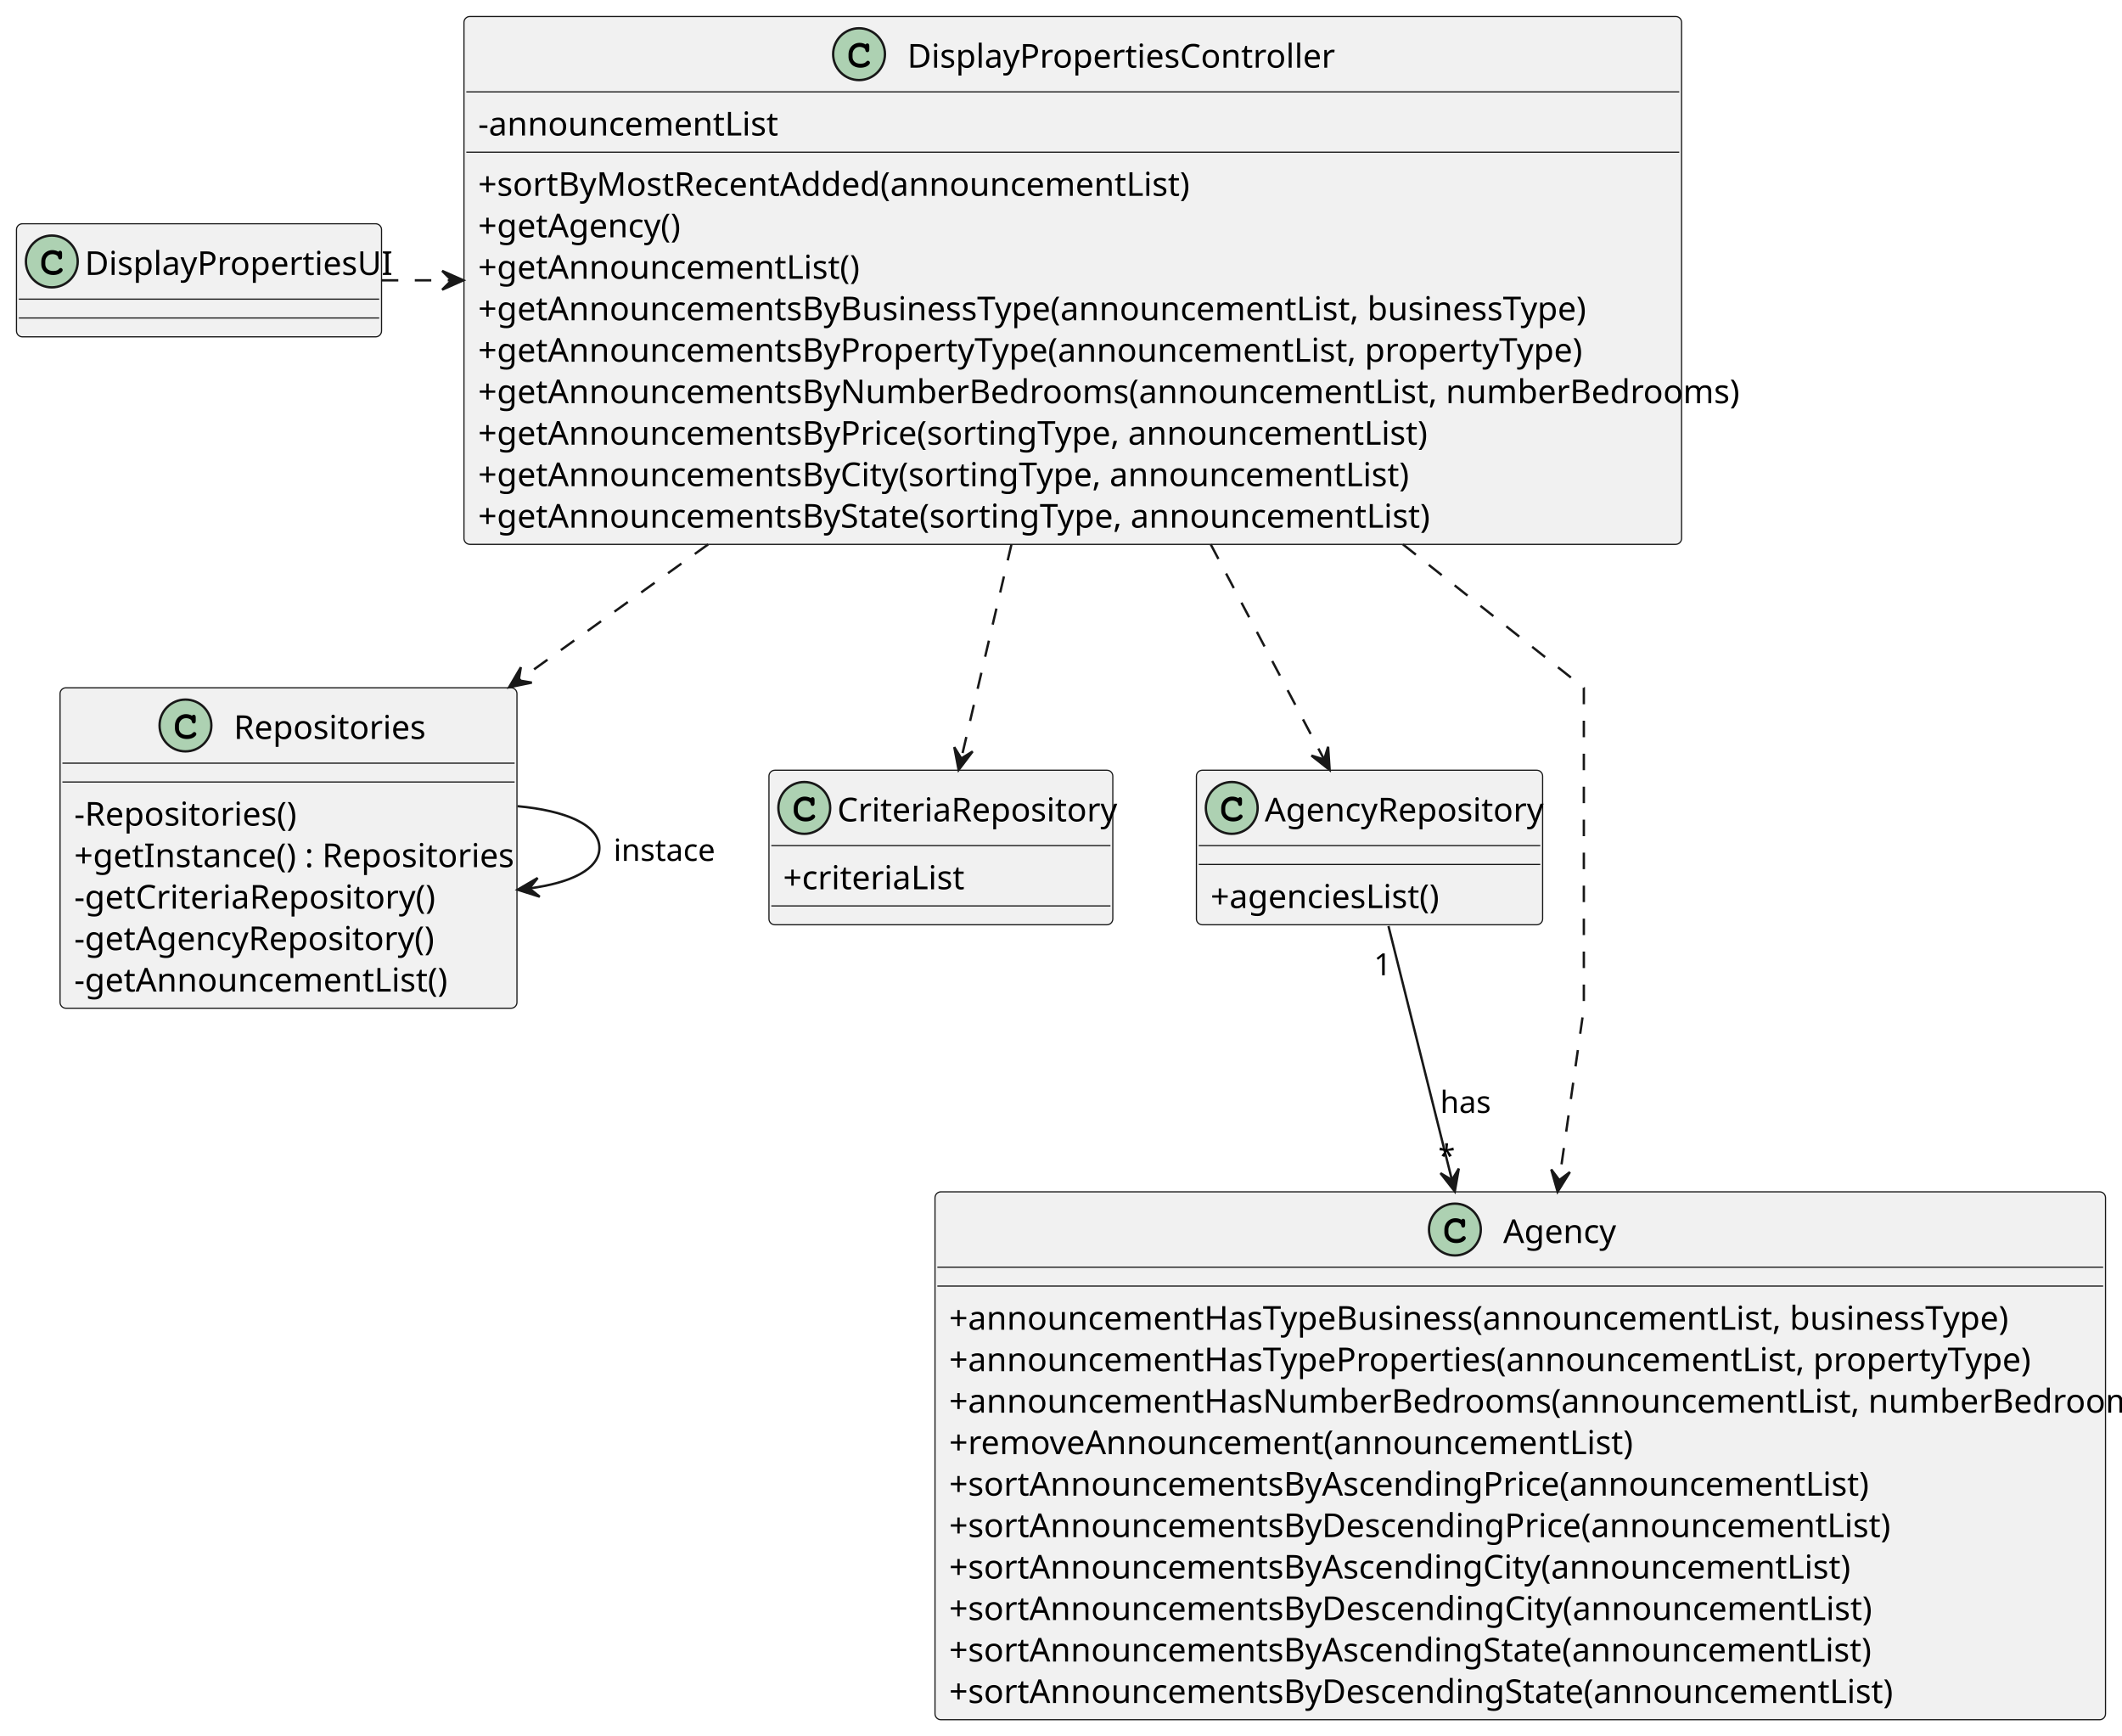
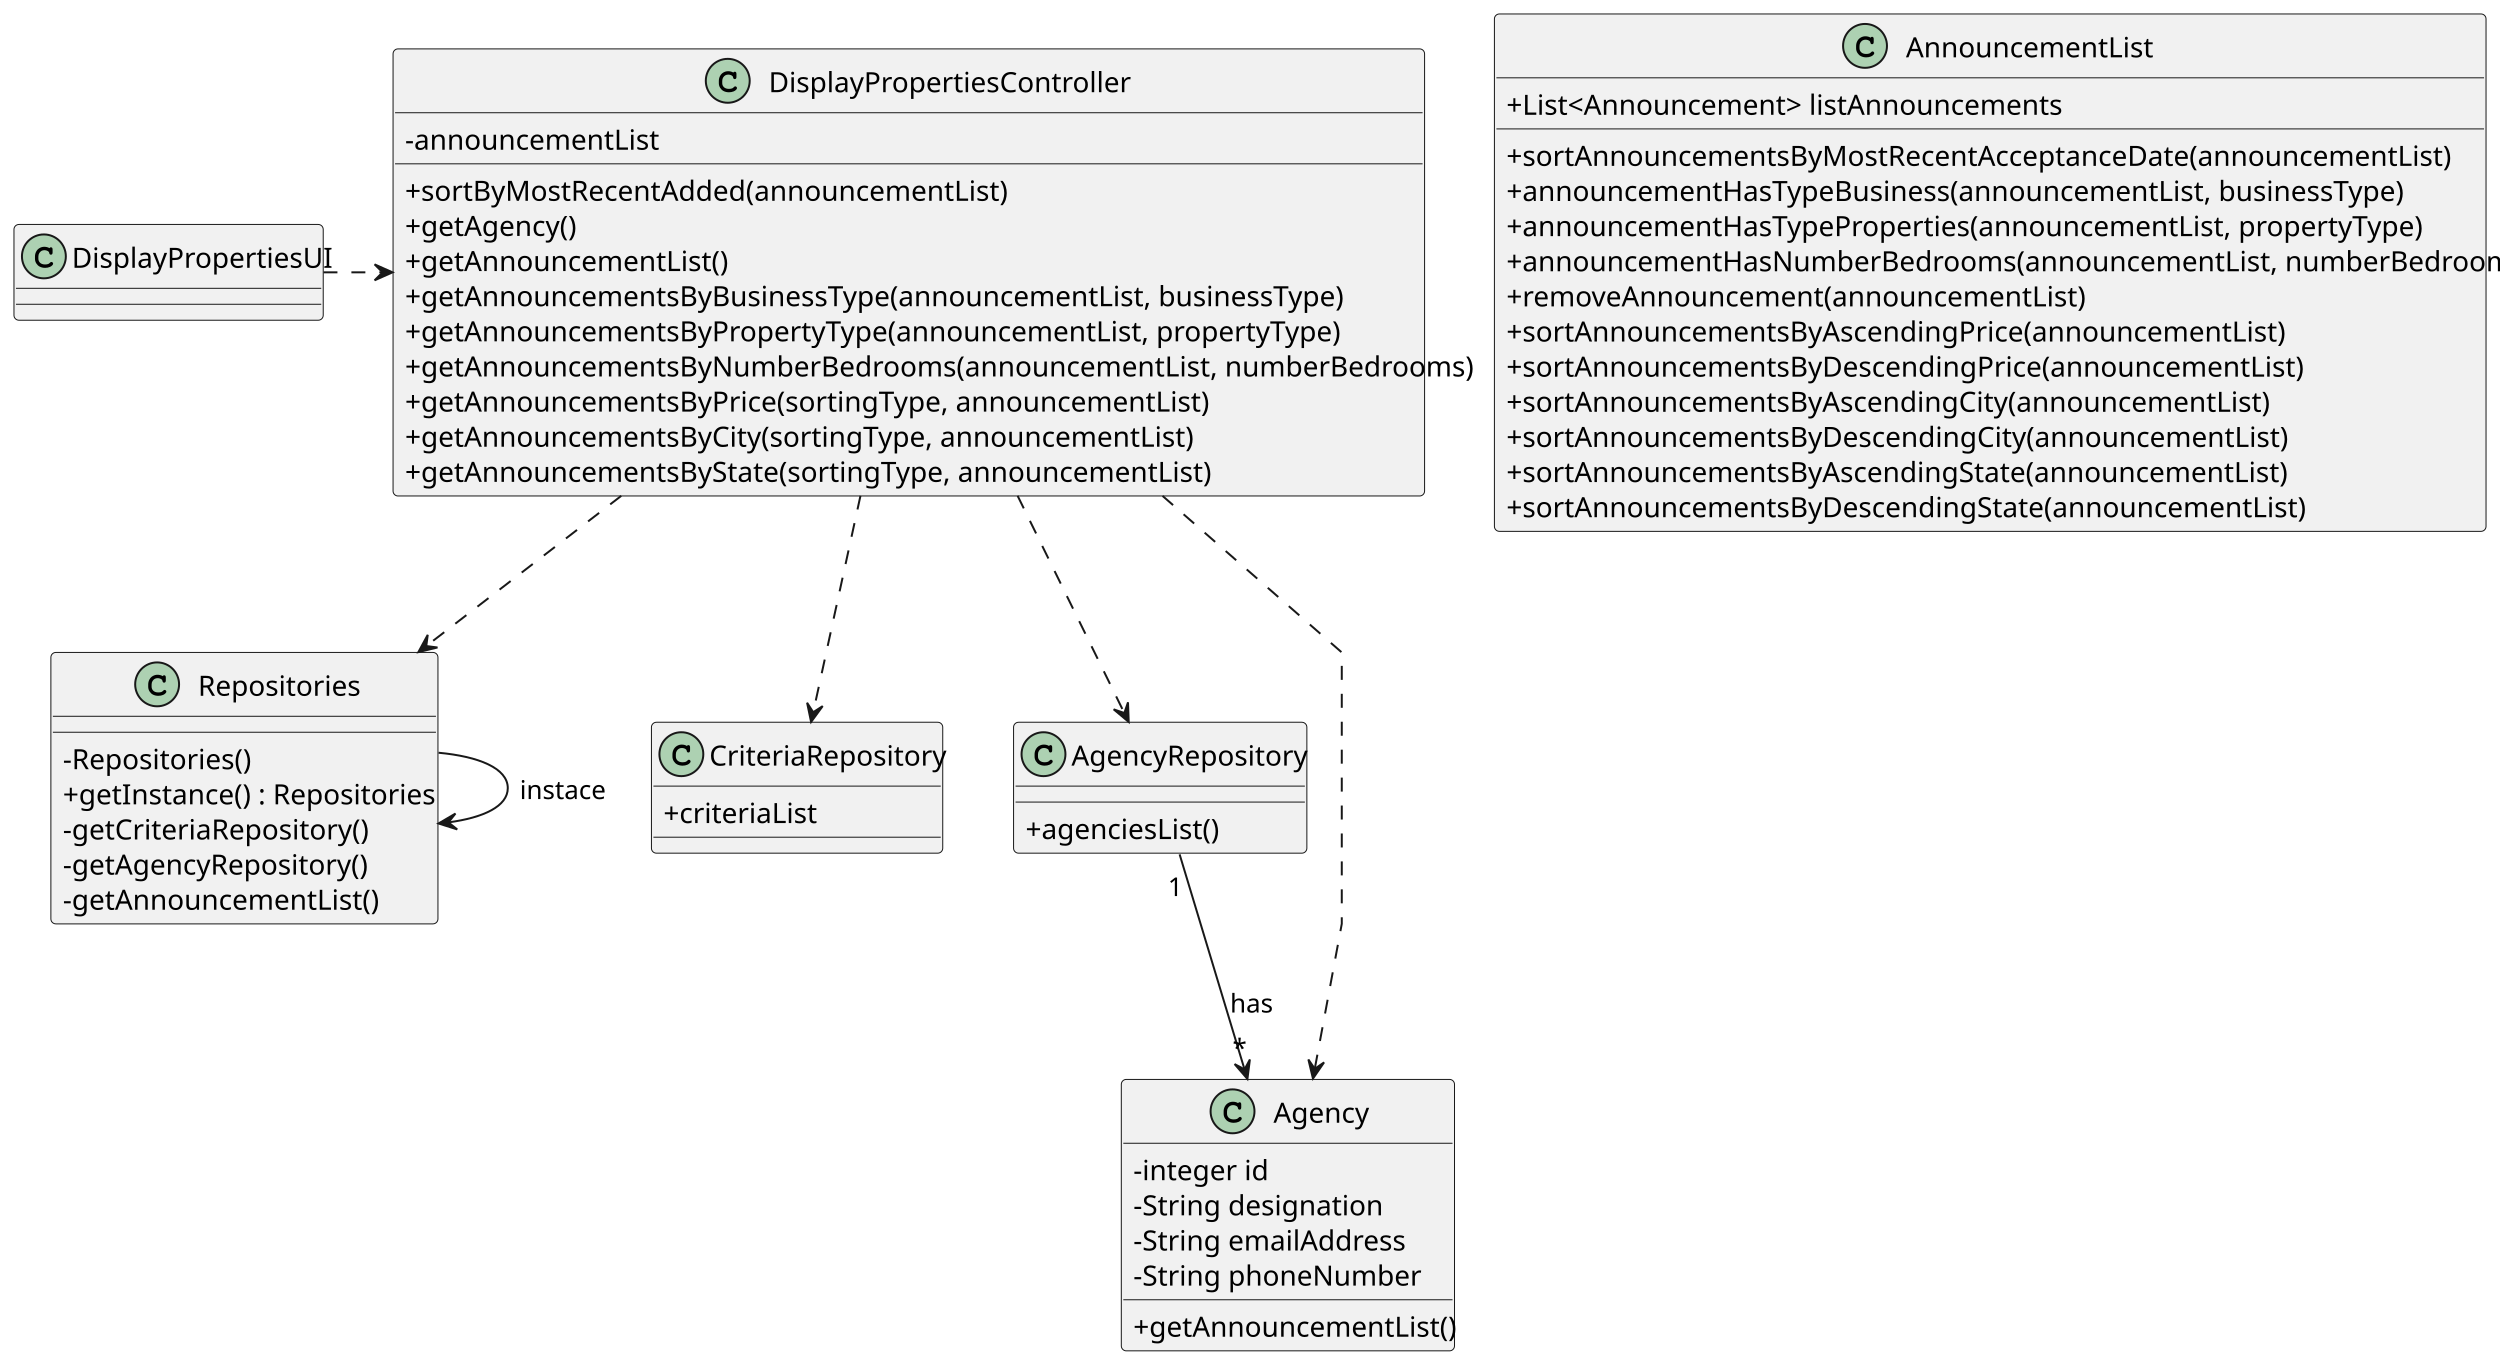
- <svg xmlns="http://www.w3.org/2000/svg" contentStyleType="text/css" height="737px" preserveAspectRatio="none" style="width:901px;height:737px;background:#FFFFFF;" version="1.1" viewBox="0 0 901 737" width="901px" zoomAndPan="magnify">
+ <svg xmlns="http://www.w3.org/2000/svg" contentStyleType="text/css" height="684px" preserveAspectRatio="none" style="width:1253px;height:684px;background:#FFFFFF;" version="1.1" viewBox="0 0 1253 684" width="1253px" zoomAndPan="magnify">
  <defs />
  <g>
    <g id="elem_DisplayPropertiesUI">
-       <rect codeLine="9" fill="#F1F1F1" height="48" id="DisplayPropertiesUI" rx="2.5" ry="2.5" style="stroke:#181818;stroke-width:0.5;" width="155" x="7" y="95" />
-       <ellipse cx="22" cy="111" fill="#ADD1B2" rx="11" ry="11" style="stroke:#181818;stroke-width:1.0;" />
-       <path d="M24.766,106.875 Q24.922,106.656 25.109,106.547 Q25.297,106.438 25.516,106.438 Q25.891,106.438 26.125,106.703 Q26.359,106.953 26.359,107.562 L26.359,109.016 Q26.359,109.625 26.125,109.891 Q25.891,110.156 25.516,110.156 Q25.172,110.156 24.969,109.953 Q24.766,109.766 24.656,109.25 Q24.609,108.891 24.422,108.703 Q24.094,108.328 23.484,108.109 Q22.875,107.891 22.25,107.891 Q21.484,107.891 20.844,108.219 Q20.219,108.547 19.719,109.297 Q19.234,110.047 19.234,111.078 L19.234,112.172 Q19.234,113.406 20.125,114.234 Q21.016,115.047 22.609,115.047 Q23.547,115.047 24.203,114.797 Q24.594,114.641 25.016,114.203 Q25.281,113.938 25.422,113.859 Q25.578,113.781 25.781,113.781 Q26.109,113.781 26.359,114.047 Q26.625,114.297 26.625,114.641 Q26.625,114.984 26.281,115.391 Q25.781,115.969 24.984,116.297 Q23.906,116.75 22.609,116.75 Q21.094,116.75 19.891,116.125 Q18.906,115.625 18.219,114.562 Q17.531,113.484 17.531,112.203 L17.531,111.047 Q17.531,109.719 18.141,108.578 Q18.766,107.422 19.859,106.812 Q20.953,106.188 22.188,106.188 Q22.922,106.188 23.562,106.359 Q24.219,106.516 24.766,106.875 Z " fill="#000000" />
-       <text fill="#000000" font-family="sans-serif" font-size="14" lengthAdjust="spacing" textLength="123" x="36" y="116.728">DisplayPropertiesUI</text>
-       <line style="stroke:#181818;stroke-width:0.5;" x1="8" x2="161" y1="127" y2="127" />
-       <line style="stroke:#181818;stroke-width:0.5;" x1="8" x2="161" y1="135" y2="135" />
+       <rect codeLine="9" fill="#F1F1F1" height="48" id="DisplayPropertiesUI" rx="2.5" ry="2.5" style="stroke:#181818;stroke-width:0.5;" width="155" x="7" y="112.5" />
+       <ellipse cx="22" cy="128.5" fill="#ADD1B2" rx="11" ry="11" style="stroke:#181818;stroke-width:1.0;" />
+       <path d="M24.766,124.375 Q24.922,124.156 25.109,124.047 Q25.297,123.938 25.516,123.938 Q25.891,123.938 26.125,124.203 Q26.359,124.453 26.359,125.062 L26.359,126.516 Q26.359,127.125 26.125,127.391 Q25.891,127.656 25.516,127.656 Q25.172,127.656 24.969,127.453 Q24.766,127.266 24.656,126.75 Q24.609,126.391 24.422,126.203 Q24.094,125.828 23.484,125.609 Q22.875,125.391 22.25,125.391 Q21.484,125.391 20.844,125.719 Q20.219,126.047 19.719,126.797 Q19.234,127.547 19.234,128.578 L19.234,129.672 Q19.234,130.906 20.125,131.734 Q21.016,132.547 22.609,132.547 Q23.547,132.547 24.203,132.297 Q24.594,132.141 25.016,131.703 Q25.281,131.438 25.422,131.359 Q25.578,131.281 25.781,131.281 Q26.109,131.281 26.359,131.547 Q26.625,131.797 26.625,132.141 Q26.625,132.484 26.281,132.891 Q25.781,133.469 24.984,133.797 Q23.906,134.25 22.609,134.25 Q21.094,134.25 19.891,133.625 Q18.906,133.125 18.219,132.062 Q17.531,130.984 17.531,129.703 L17.531,128.547 Q17.531,127.219 18.141,126.078 Q18.766,124.922 19.859,124.312 Q20.953,123.688 22.188,123.688 Q22.922,123.688 23.562,123.859 Q24.219,124.016 24.766,124.375 Z " fill="#000000" />
+       <text fill="#000000" font-family="sans-serif" font-size="14" lengthAdjust="spacing" textLength="123" x="36" y="134.228">DisplayPropertiesUI</text>
+       <line style="stroke:#181818;stroke-width:0.5;" x1="8" x2="161" y1="144.5" y2="144.5" />
+       <line style="stroke:#181818;stroke-width:0.5;" x1="8" x2="161" y1="152.5" y2="152.5" />
    </g>
    <g id="elem_DisplayPropertiesController">
-       <rect codeLine="12" fill="#F1F1F1" height="224.094" id="DisplayPropertiesController" rx="2.5" ry="2.5" style="stroke:#181818;stroke-width:0.5;" width="517" x="197" y="7" />
-       <ellipse cx="364.75" cy="23" fill="#ADD1B2" rx="11" ry="11" style="stroke:#181818;stroke-width:1.0;" />
-       <path d="M367.516,18.875 Q367.672,18.656 367.859,18.547 Q368.047,18.438 368.266,18.438 Q368.641,18.438 368.875,18.703 Q369.109,18.953 369.109,19.562 L369.109,21.016 Q369.109,21.625 368.875,21.891 Q368.641,22.156 368.266,22.156 Q367.922,22.156 367.719,21.953 Q367.516,21.766 367.406,21.25 Q367.359,20.891 367.172,20.703 Q366.844,20.328 366.234,20.109 Q365.625,19.891 365,19.891 Q364.234,19.891 363.594,20.219 Q362.969,20.547 362.469,21.297 Q361.984,22.047 361.984,23.078 L361.984,24.172 Q361.984,25.406 362.875,26.234 Q363.766,27.047 365.359,27.047 Q366.297,27.047 366.953,26.797 Q367.344,26.641 367.766,26.203 Q368.031,25.938 368.172,25.859 Q368.328,25.781 368.531,25.781 Q368.859,25.781 369.109,26.047 Q369.375,26.297 369.375,26.641 Q369.375,26.984 369.031,27.391 Q368.531,27.969 367.734,28.297 Q366.656,28.75 365.359,28.75 Q363.844,28.75 362.641,28.125 Q361.656,27.625 360.969,26.562 Q360.281,25.484 360.281,24.203 L360.281,23.047 Q360.281,21.719 360.891,20.578 Q361.516,19.422 362.609,18.812 Q363.703,18.188 364.938,18.188 Q365.672,18.188 366.312,18.359 Q366.969,18.516 367.516,18.875 Z " fill="#000000" />
-       <text fill="#000000" font-family="sans-serif" font-size="14" lengthAdjust="spacing" textLength="173" x="385.25" y="28.729">DisplayPropertiesController</text>
-       <line style="stroke:#181818;stroke-width:0.5;" x1="198" x2="713" y1="39" y2="39" />
-       <text fill="#000000" font-family="sans-serif" font-size="14" lengthAdjust="spacing" textLength="121" x="203" y="57.533">-announcementList</text>
-       <line style="stroke:#181818;stroke-width:0.5;" x1="198" x2="713" y1="64.609" y2="64.609" />
-       <text fill="#000000" font-family="sans-serif" font-size="14" lengthAdjust="spacing" textLength="290" x="203" y="83.143">+sortByMostRecentAdded(announcementList)</text>
-       <text fill="#000000" font-family="sans-serif" font-size="14" lengthAdjust="spacing" textLength="85" x="203" y="100.752">+getAgency()</text>
-       <text fill="#000000" font-family="sans-serif" font-size="14" lengthAdjust="spacing" textLength="155" x="203" y="118.361">+getAnnouncementList()</text>
-       <text fill="#000000" font-family="sans-serif" font-size="14" lengthAdjust="spacing" textLength="457" x="203" y="135.971">+getAnnouncementsByBusinessType(announcementList, businessType)</text>
-       <text fill="#000000" font-family="sans-serif" font-size="14" lengthAdjust="spacing" textLength="451" x="203" y="153.58">+getAnnouncementsByPropertyType(announcementList, propertyType)</text>
-       <text fill="#000000" font-family="sans-serif" font-size="14" lengthAdjust="spacing" textLength="505" x="203" y="171.19">+getAnnouncementsByNumberBedrooms(announcementList, numberBedrooms)</text>
-       <text fill="#000000" font-family="sans-serif" font-size="14" lengthAdjust="spacing" textLength="387" x="203" y="188.799">+getAnnouncementsByPrice(sortingType, announcementList)</text>
-       <text fill="#000000" font-family="sans-serif" font-size="14" lengthAdjust="spacing" textLength="379" x="203" y="206.408">+getAnnouncementsByCity(sortingType, announcementList)</text>
-       <text fill="#000000" font-family="sans-serif" font-size="14" lengthAdjust="spacing" textLength="388" x="203" y="224.018">+getAnnouncementsByState(sortingType, announcementList)</text>
+       <rect codeLine="12" fill="#F1F1F1" height="224.094" id="DisplayPropertiesController" rx="2.5" ry="2.5" style="stroke:#181818;stroke-width:0.5;" width="517" x="197" y="24.5" />
+       <ellipse cx="364.75" cy="40.5" fill="#ADD1B2" rx="11" ry="11" style="stroke:#181818;stroke-width:1.0;" />
+       <path d="M367.516,36.375 Q367.672,36.156 367.859,36.047 Q368.047,35.938 368.266,35.938 Q368.641,35.938 368.875,36.203 Q369.109,36.453 369.109,37.062 L369.109,38.516 Q369.109,39.125 368.875,39.391 Q368.641,39.656 368.266,39.656 Q367.922,39.656 367.719,39.453 Q367.516,39.266 367.406,38.75 Q367.359,38.391 367.172,38.203 Q366.844,37.828 366.234,37.609 Q365.625,37.391 365,37.391 Q364.234,37.391 363.594,37.719 Q362.969,38.047 362.469,38.797 Q361.984,39.547 361.984,40.578 L361.984,41.672 Q361.984,42.906 362.875,43.734 Q363.766,44.547 365.359,44.547 Q366.297,44.547 366.953,44.297 Q367.344,44.141 367.766,43.703 Q368.031,43.438 368.172,43.359 Q368.328,43.281 368.531,43.281 Q368.859,43.281 369.109,43.547 Q369.375,43.797 369.375,44.141 Q369.375,44.484 369.031,44.891 Q368.531,45.469 367.734,45.797 Q366.656,46.25 365.359,46.25 Q363.844,46.25 362.641,45.625 Q361.656,45.125 360.969,44.062 Q360.281,42.984 360.281,41.703 L360.281,40.547 Q360.281,39.219 360.891,38.078 Q361.516,36.922 362.609,36.312 Q363.703,35.688 364.938,35.688 Q365.672,35.688 366.312,35.859 Q366.969,36.016 367.516,36.375 Z " fill="#000000" />
+       <text fill="#000000" font-family="sans-serif" font-size="14" lengthAdjust="spacing" textLength="173" x="385.25" y="46.228">DisplayPropertiesController</text>
+       <line style="stroke:#181818;stroke-width:0.5;" x1="198" x2="713" y1="56.5" y2="56.5" />
+       <text fill="#000000" font-family="sans-serif" font-size="14" lengthAdjust="spacing" textLength="121" x="203" y="75.033">-announcementList</text>
+       <line style="stroke:#181818;stroke-width:0.5;" x1="198" x2="713" y1="82.109" y2="82.109" />
+       <text fill="#000000" font-family="sans-serif" font-size="14" lengthAdjust="spacing" textLength="290" x="203" y="100.643">+sortByMostRecentAdded(announcementList)</text>
+       <text fill="#000000" font-family="sans-serif" font-size="14" lengthAdjust="spacing" textLength="85" x="203" y="118.252">+getAgency()</text>
+       <text fill="#000000" font-family="sans-serif" font-size="14" lengthAdjust="spacing" textLength="155" x="203" y="135.861">+getAnnouncementList()</text>
+       <text fill="#000000" font-family="sans-serif" font-size="14" lengthAdjust="spacing" textLength="457" x="203" y="153.471">+getAnnouncementsByBusinessType(announcementList, businessType)</text>
+       <text fill="#000000" font-family="sans-serif" font-size="14" lengthAdjust="spacing" textLength="451" x="203" y="171.08">+getAnnouncementsByPropertyType(announcementList, propertyType)</text>
+       <text fill="#000000" font-family="sans-serif" font-size="14" lengthAdjust="spacing" textLength="505" x="203" y="188.69">+getAnnouncementsByNumberBedrooms(announcementList, numberBedrooms)</text>
+       <text fill="#000000" font-family="sans-serif" font-size="14" lengthAdjust="spacing" textLength="387" x="203" y="206.299">+getAnnouncementsByPrice(sortingType, announcementList)</text>
+       <text fill="#000000" font-family="sans-serif" font-size="14" lengthAdjust="spacing" textLength="379" x="203" y="223.908">+getAnnouncementsByCity(sortingType, announcementList)</text>
+       <text fill="#000000" font-family="sans-serif" font-size="14" lengthAdjust="spacing" textLength="388" x="203" y="241.518">+getAnnouncementsByState(sortingType, announcementList)</text>
    </g>
    <g id="elem_Repositories">
-       <rect codeLine="26" fill="#F1F1F1" height="136.047" id="Repositories" rx="2.5" ry="2.5" style="stroke:#181818;stroke-width:0.5;" width="194" x="25.5" y="292" />
-       <ellipse cx="78.75" cy="308" fill="#ADD1B2" rx="11" ry="11" style="stroke:#181818;stroke-width:1.0;" />
-       <path d="M81.516,303.875 Q81.672,303.656 81.859,303.547 Q82.047,303.438 82.266,303.438 Q82.641,303.438 82.875,303.703 Q83.109,303.953 83.109,304.562 L83.109,306.016 Q83.109,306.625 82.875,306.891 Q82.641,307.156 82.266,307.156 Q81.922,307.156 81.719,306.953 Q81.516,306.766 81.406,306.25 Q81.359,305.891 81.172,305.703 Q80.844,305.328 80.234,305.109 Q79.625,304.891 79,304.891 Q78.234,304.891 77.594,305.219 Q76.969,305.547 76.469,306.297 Q75.984,307.047 75.984,308.078 L75.984,309.172 Q75.984,310.406 76.875,311.234 Q77.766,312.047 79.359,312.047 Q80.297,312.047 80.953,311.797 Q81.344,311.641 81.766,311.203 Q82.031,310.938 82.172,310.859 Q82.328,310.781 82.531,310.781 Q82.859,310.781 83.109,311.047 Q83.375,311.297 83.375,311.641 Q83.375,311.984 83.031,312.391 Q82.531,312.969 81.734,313.297 Q80.656,313.75 79.359,313.75 Q77.844,313.75 76.641,313.125 Q75.656,312.625 74.969,311.562 Q74.281,310.484 74.281,309.203 L74.281,308.047 Q74.281,306.719 74.891,305.578 Q75.516,304.422 76.609,303.812 Q77.703,303.188 78.938,303.188 Q79.672,303.188 80.312,303.359 Q80.969,303.516 81.516,303.875 Z " fill="#000000" />
-       <text fill="#000000" font-family="sans-serif" font-size="14" lengthAdjust="spacing" textLength="79" x="99.25" y="313.728">Repositories</text>
-       <line style="stroke:#181818;stroke-width:0.5;" x1="26.5" x2="218.5" y1="324" y2="324" />
-       <line style="stroke:#181818;stroke-width:0.5;" x1="26.5" x2="218.5" y1="332" y2="332" />
-       <text fill="#000000" font-family="sans-serif" font-size="14" lengthAdjust="spacing" textLength="94" x="31.5" y="350.533">-Repositories()</text>
-       <text fill="#000000" font-family="sans-serif" font-size="14" lengthAdjust="spacing" textLength="182" x="31.5" y="368.143">+getInstance() : Repositories</text>
-       <text fill="#000000" font-family="sans-serif" font-size="14" lengthAdjust="spacing" textLength="149" x="31.5" y="385.752">-getCriteriaRepository()</text>
-       <text fill="#000000" font-family="sans-serif" font-size="14" lengthAdjust="spacing" textLength="150" x="31.5" y="403.361">-getAgencyRepository()</text>
-       <text fill="#000000" font-family="sans-serif" font-size="14" lengthAdjust="spacing" textLength="152" x="31.5" y="420.971">-getAnnouncementList()</text>
+       <rect codeLine="26" fill="#F1F1F1" height="136.047" id="Repositories" rx="2.5" ry="2.5" style="stroke:#181818;stroke-width:0.5;" width="194" x="25.5" y="327" />
+       <ellipse cx="78.75" cy="343" fill="#ADD1B2" rx="11" ry="11" style="stroke:#181818;stroke-width:1.0;" />
+       <path d="M81.516,338.875 Q81.672,338.656 81.859,338.547 Q82.047,338.438 82.266,338.438 Q82.641,338.438 82.875,338.703 Q83.109,338.953 83.109,339.562 L83.109,341.016 Q83.109,341.625 82.875,341.891 Q82.641,342.156 82.266,342.156 Q81.922,342.156 81.719,341.953 Q81.516,341.766 81.406,341.25 Q81.359,340.891 81.172,340.703 Q80.844,340.328 80.234,340.109 Q79.625,339.891 79,339.891 Q78.234,339.891 77.594,340.219 Q76.969,340.547 76.469,341.297 Q75.984,342.047 75.984,343.078 L75.984,344.172 Q75.984,345.406 76.875,346.234 Q77.766,347.047 79.359,347.047 Q80.297,347.047 80.953,346.797 Q81.344,346.641 81.766,346.203 Q82.031,345.938 82.172,345.859 Q82.328,345.781 82.531,345.781 Q82.859,345.781 83.109,346.047 Q83.375,346.297 83.375,346.641 Q83.375,346.984 83.031,347.391 Q82.531,347.969 81.734,348.297 Q80.656,348.75 79.359,348.75 Q77.844,348.75 76.641,348.125 Q75.656,347.625 74.969,346.562 Q74.281,345.484 74.281,344.203 L74.281,343.047 Q74.281,341.719 74.891,340.578 Q75.516,339.422 76.609,338.812 Q77.703,338.188 78.938,338.188 Q79.672,338.188 80.312,338.359 Q80.969,338.516 81.516,338.875 Z " fill="#000000" />
+       <text fill="#000000" font-family="sans-serif" font-size="14" lengthAdjust="spacing" textLength="79" x="99.25" y="348.728">Repositories</text>
+       <line style="stroke:#181818;stroke-width:0.5;" x1="26.5" x2="218.5" y1="359" y2="359" />
+       <line style="stroke:#181818;stroke-width:0.5;" x1="26.5" x2="218.5" y1="367" y2="367" />
+       <text fill="#000000" font-family="sans-serif" font-size="14" lengthAdjust="spacing" textLength="94" x="31.5" y="385.533">-Repositories()</text>
+       <text fill="#000000" font-family="sans-serif" font-size="14" lengthAdjust="spacing" textLength="182" x="31.5" y="403.143">+getInstance() : Repositories</text>
+       <text fill="#000000" font-family="sans-serif" font-size="14" lengthAdjust="spacing" textLength="149" x="31.5" y="420.752">-getCriteriaRepository()</text>
+       <text fill="#000000" font-family="sans-serif" font-size="14" lengthAdjust="spacing" textLength="150" x="31.5" y="438.361">-getAgencyRepository()</text>
+       <text fill="#000000" font-family="sans-serif" font-size="14" lengthAdjust="spacing" textLength="152" x="31.5" y="455.971">-getAnnouncementList()</text>
    </g>
    <g id="elem_CriteriaRepository">
-       <rect codeLine="35" fill="#F1F1F1" height="65.609" id="CriteriaRepository" rx="2.5" ry="2.5" style="stroke:#181818;stroke-width:0.5;" width="146" x="326.5" y="327" />
-       <ellipse cx="341.5" cy="343" fill="#ADD1B2" rx="11" ry="11" style="stroke:#181818;stroke-width:1.0;" />
-       <path d="M344.266,338.875 Q344.422,338.656 344.609,338.547 Q344.797,338.438 345.016,338.438 Q345.391,338.438 345.625,338.703 Q345.859,338.953 345.859,339.562 L345.859,341.016 Q345.859,341.625 345.625,341.891 Q345.391,342.156 345.016,342.156 Q344.672,342.156 344.469,341.953 Q344.266,341.766 344.156,341.25 Q344.109,340.891 343.922,340.703 Q343.594,340.328 342.984,340.109 Q342.375,339.891 341.75,339.891 Q340.984,339.891 340.344,340.219 Q339.719,340.547 339.219,341.297 Q338.734,342.047 338.734,343.078 L338.734,344.172 Q338.734,345.406 339.625,346.234 Q340.516,347.047 342.109,347.047 Q343.047,347.047 343.703,346.797 Q344.094,346.641 344.516,346.203 Q344.781,345.938 344.922,345.859 Q345.078,345.781 345.281,345.781 Q345.609,345.781 345.859,346.047 Q346.125,346.297 346.125,346.641 Q346.125,346.984 345.781,347.391 Q345.281,347.969 344.484,348.297 Q343.406,348.75 342.109,348.75 Q340.594,348.75 339.391,348.125 Q338.406,347.625 337.719,346.562 Q337.031,345.484 337.031,344.203 L337.031,343.047 Q337.031,341.719 337.641,340.578 Q338.266,339.422 339.359,338.812 Q340.453,338.188 341.688,338.188 Q342.422,338.188 343.062,338.359 Q343.719,338.516 344.266,338.875 Z " fill="#000000" />
-       <text fill="#000000" font-family="sans-serif" font-size="14" lengthAdjust="spacing" textLength="114" x="355.5" y="348.728">CriteriaRepository</text>
-       <line style="stroke:#181818;stroke-width:0.5;" x1="327.5" x2="471.5" y1="359" y2="359" />
-       <text fill="#000000" font-family="sans-serif" font-size="14" lengthAdjust="spacing" textLength="73" x="332.5" y="377.533">+criteriaList</text>
-       <line style="stroke:#181818;stroke-width:0.5;" x1="327.5" x2="471.5" y1="384.609" y2="384.609" />
+       <rect codeLine="35" fill="#F1F1F1" height="65.609" id="CriteriaRepository" rx="2.5" ry="2.5" style="stroke:#181818;stroke-width:0.5;" width="146" x="326.5" y="362" />
+       <ellipse cx="341.5" cy="378" fill="#ADD1B2" rx="11" ry="11" style="stroke:#181818;stroke-width:1.0;" />
+       <path d="M344.266,373.875 Q344.422,373.656 344.609,373.547 Q344.797,373.438 345.016,373.438 Q345.391,373.438 345.625,373.703 Q345.859,373.953 345.859,374.562 L345.859,376.016 Q345.859,376.625 345.625,376.891 Q345.391,377.156 345.016,377.156 Q344.672,377.156 344.469,376.953 Q344.266,376.766 344.156,376.25 Q344.109,375.891 343.922,375.703 Q343.594,375.328 342.984,375.109 Q342.375,374.891 341.75,374.891 Q340.984,374.891 340.344,375.219 Q339.719,375.547 339.219,376.297 Q338.734,377.047 338.734,378.078 L338.734,379.172 Q338.734,380.406 339.625,381.234 Q340.516,382.047 342.109,382.047 Q343.047,382.047 343.703,381.797 Q344.094,381.641 344.516,381.203 Q344.781,380.938 344.922,380.859 Q345.078,380.781 345.281,380.781 Q345.609,380.781 345.859,381.047 Q346.125,381.297 346.125,381.641 Q346.125,381.984 345.781,382.391 Q345.281,382.969 344.484,383.297 Q343.406,383.75 342.109,383.75 Q340.594,383.75 339.391,383.125 Q338.406,382.625 337.719,381.562 Q337.031,380.484 337.031,379.203 L337.031,378.047 Q337.031,376.719 337.641,375.578 Q338.266,374.422 339.359,373.812 Q340.453,373.188 341.688,373.188 Q342.422,373.188 343.062,373.359 Q343.719,373.516 344.266,373.875 Z " fill="#000000" />
+       <text fill="#000000" font-family="sans-serif" font-size="14" lengthAdjust="spacing" textLength="114" x="355.5" y="383.728">CriteriaRepository</text>
+       <line style="stroke:#181818;stroke-width:0.5;" x1="327.5" x2="471.5" y1="394" y2="394" />
+       <text fill="#000000" font-family="sans-serif" font-size="14" lengthAdjust="spacing" textLength="73" x="332.5" y="412.533">+criteriaList</text>
+       <line style="stroke:#181818;stroke-width:0.5;" x1="327.5" x2="471.5" y1="419.609" y2="419.609" />
    </g>
    <g id="elem_AgencyRepository">
-       <rect codeLine="39" fill="#F1F1F1" height="65.609" id="AgencyRepository" rx="2.5" ry="2.5" style="stroke:#181818;stroke-width:0.5;" width="147" x="508" y="327" />
-       <ellipse cx="523" cy="343" fill="#ADD1B2" rx="11" ry="11" style="stroke:#181818;stroke-width:1.0;" />
-       <path d="M525.766,338.875 Q525.922,338.656 526.109,338.547 Q526.297,338.438 526.516,338.438 Q526.891,338.438 527.125,338.703 Q527.359,338.953 527.359,339.562 L527.359,341.016 Q527.359,341.625 527.125,341.891 Q526.891,342.156 526.516,342.156 Q526.172,342.156 525.969,341.953 Q525.766,341.766 525.656,341.25 Q525.609,340.891 525.422,340.703 Q525.094,340.328 524.484,340.109 Q523.875,339.891 523.25,339.891 Q522.484,339.891 521.844,340.219 Q521.219,340.547 520.719,341.297 Q520.234,342.047 520.234,343.078 L520.234,344.172 Q520.234,345.406 521.125,346.234 Q522.016,347.047 523.609,347.047 Q524.547,347.047 525.203,346.797 Q525.594,346.641 526.016,346.203 Q526.281,345.938 526.422,345.859 Q526.578,345.781 526.781,345.781 Q527.109,345.781 527.359,346.047 Q527.625,346.297 527.625,346.641 Q527.625,346.984 527.281,347.391 Q526.781,347.969 525.984,348.297 Q524.906,348.75 523.609,348.75 Q522.094,348.75 520.891,348.125 Q519.906,347.625 519.219,346.562 Q518.531,345.484 518.531,344.203 L518.531,343.047 Q518.531,341.719 519.141,340.578 Q519.766,339.422 520.859,338.812 Q521.953,338.188 523.188,338.188 Q523.922,338.188 524.562,338.359 Q525.219,338.516 525.766,338.875 Z " fill="#000000" />
-       <text fill="#000000" font-family="sans-serif" font-size="14" lengthAdjust="spacing" textLength="115" x="537" y="348.728">AgencyRepository</text>
-       <line style="stroke:#181818;stroke-width:0.5;" x1="509" x2="654" y1="359" y2="359" />
-       <line style="stroke:#181818;stroke-width:0.5;" x1="509" x2="654" y1="367" y2="367" />
-       <text fill="#000000" font-family="sans-serif" font-size="14" lengthAdjust="spacing" textLength="97" x="514" y="385.533">+agenciesList()</text>
+       <rect codeLine="39" fill="#F1F1F1" height="65.609" id="AgencyRepository" rx="2.5" ry="2.5" style="stroke:#181818;stroke-width:0.5;" width="147" x="508" y="362" />
+       <ellipse cx="523" cy="378" fill="#ADD1B2" rx="11" ry="11" style="stroke:#181818;stroke-width:1.0;" />
+       <path d="M525.766,373.875 Q525.922,373.656 526.109,373.547 Q526.297,373.438 526.516,373.438 Q526.891,373.438 527.125,373.703 Q527.359,373.953 527.359,374.562 L527.359,376.016 Q527.359,376.625 527.125,376.891 Q526.891,377.156 526.516,377.156 Q526.172,377.156 525.969,376.953 Q525.766,376.766 525.656,376.25 Q525.609,375.891 525.422,375.703 Q525.094,375.328 524.484,375.109 Q523.875,374.891 523.25,374.891 Q522.484,374.891 521.844,375.219 Q521.219,375.547 520.719,376.297 Q520.234,377.047 520.234,378.078 L520.234,379.172 Q520.234,380.406 521.125,381.234 Q522.016,382.047 523.609,382.047 Q524.547,382.047 525.203,381.797 Q525.594,381.641 526.016,381.203 Q526.281,380.938 526.422,380.859 Q526.578,380.781 526.781,380.781 Q527.109,380.781 527.359,381.047 Q527.625,381.297 527.625,381.641 Q527.625,381.984 527.281,382.391 Q526.781,382.969 525.984,383.297 Q524.906,383.75 523.609,383.75 Q522.094,383.75 520.891,383.125 Q519.906,382.625 519.219,381.562 Q518.531,380.484 518.531,379.203 L518.531,378.047 Q518.531,376.719 519.141,375.578 Q519.766,374.422 520.859,373.812 Q521.953,373.188 523.188,373.188 Q523.922,373.188 524.562,373.359 Q525.219,373.516 525.766,373.875 Z " fill="#000000" />
+       <text fill="#000000" font-family="sans-serif" font-size="14" lengthAdjust="spacing" textLength="115" x="537" y="383.728">AgencyRepository</text>
+       <line style="stroke:#181818;stroke-width:0.5;" x1="509" x2="654" y1="394" y2="394" />
+       <line style="stroke:#181818;stroke-width:0.5;" x1="509" x2="654" y1="402" y2="402" />
+       <text fill="#000000" font-family="sans-serif" font-size="14" lengthAdjust="spacing" textLength="97" x="514" y="420.533">+agenciesList()</text>
    </g>
    <g id="elem_Agency">
-       <rect codeLine="44" fill="#F1F1F1" height="224.094" id="Agency" rx="2.5" ry="2.5" style="stroke:#181818;stroke-width:0.5;" width="497" x="397" y="506" />
-       <ellipse cx="617.75" cy="522" fill="#ADD1B2" rx="11" ry="11" style="stroke:#181818;stroke-width:1.0;" />
-       <path d="M620.516,517.875 Q620.672,517.656 620.859,517.547 Q621.047,517.438 621.266,517.438 Q621.641,517.438 621.875,517.703 Q622.109,517.953 622.109,518.562 L622.109,520.016 Q622.109,520.625 621.875,520.891 Q621.641,521.156 621.266,521.156 Q620.922,521.156 620.719,520.953 Q620.516,520.766 620.406,520.25 Q620.359,519.891 620.172,519.703 Q619.844,519.328 619.234,519.109 Q618.625,518.891 618,518.891 Q617.234,518.891 616.594,519.219 Q615.969,519.547 615.469,520.297 Q614.984,521.047 614.984,522.078 L614.984,523.172 Q614.984,524.406 615.875,525.234 Q616.766,526.047 618.359,526.047 Q619.297,526.047 619.953,525.797 Q620.344,525.641 620.766,525.203 Q621.031,524.938 621.172,524.859 Q621.328,524.781 621.531,524.781 Q621.859,524.781 622.109,525.047 Q622.375,525.297 622.375,525.641 Q622.375,525.984 622.031,526.391 Q621.531,526.969 620.734,527.297 Q619.656,527.75 618.359,527.75 Q616.844,527.75 615.641,527.125 Q614.656,526.625 613.969,525.562 Q613.281,524.484 613.281,523.203 L613.281,522.047 Q613.281,520.719 613.891,519.578 Q614.516,518.422 615.609,517.812 Q616.703,517.188 617.938,517.188 Q618.672,517.188 619.312,517.359 Q619.969,517.516 620.516,517.875 Z " fill="#000000" />
-       <text fill="#000000" font-family="sans-serif" font-size="14" lengthAdjust="spacing" textLength="47" x="638.25" y="527.729">Agency</text>
-       <line style="stroke:#181818;stroke-width:0.5;" x1="398" x2="893" y1="538" y2="538" />
-       <line style="stroke:#181818;stroke-width:0.5;" x1="398" x2="893" y1="546" y2="546" />
-       <text fill="#000000" font-family="sans-serif" font-size="14" lengthAdjust="spacing" textLength="437" x="403" y="564.533">+announcementHasTypeBusiness(announcementList, businessType)</text>
-       <text fill="#000000" font-family="sans-serif" font-size="14" lengthAdjust="spacing" textLength="442" x="403" y="582.143">+announcementHasTypeProperties(announcementList, propertyType)</text>
-       <text fill="#000000" font-family="sans-serif" font-size="14" lengthAdjust="spacing" textLength="485" x="403" y="599.752">+announcementHasNumberBedrooms(announcementList, numberBedrooms)</text>
-       <text fill="#000000" font-family="sans-serif" font-size="14" lengthAdjust="spacing" textLength="276" x="403" y="617.361">+removeAnnouncement(announcementList)</text>
-       <text fill="#000000" font-family="sans-serif" font-size="14" lengthAdjust="spacing" textLength="374" x="403" y="634.971">+sortAnnouncementsByAscendingPrice(announcementList)</text>
-       <text fill="#000000" font-family="sans-serif" font-size="14" lengthAdjust="spacing" textLength="383" x="403" y="652.58">+sortAnnouncementsByDescendingPrice(announcementList)</text>
-       <text fill="#000000" font-family="sans-serif" font-size="14" lengthAdjust="spacing" textLength="366" x="403" y="670.189">+sortAnnouncementsByAscendingCity(announcementList)</text>
-       <text fill="#000000" font-family="sans-serif" font-size="14" lengthAdjust="spacing" textLength="375" x="403" y="687.799">+sortAnnouncementsByDescendingCity(announcementList)</text>
-       <text fill="#000000" font-family="sans-serif" font-size="14" lengthAdjust="spacing" textLength="375" x="403" y="705.408">+sortAnnouncementsByAscendingState(announcementList)</text>
-       <text fill="#000000" font-family="sans-serif" font-size="14" lengthAdjust="spacing" textLength="384" x="403" y="723.018">+sortAnnouncementsByDescendingState(announcementList)</text>
+       <rect codeLine="44" fill="#F1F1F1" height="136.047" id="Agency" rx="2.5" ry="2.5" style="stroke:#181818;stroke-width:0.5;" width="167" x="562" y="541" />
+       <ellipse cx="617.75" cy="557" fill="#ADD1B2" rx="11" ry="11" style="stroke:#181818;stroke-width:1.0;" />
+       <path d="M620.516,552.875 Q620.672,552.656 620.859,552.547 Q621.047,552.438 621.266,552.438 Q621.641,552.438 621.875,552.703 Q622.109,552.953 622.109,553.562 L622.109,555.016 Q622.109,555.625 621.875,555.891 Q621.641,556.156 621.266,556.156 Q620.922,556.156 620.719,555.953 Q620.516,555.766 620.406,555.25 Q620.359,554.891 620.172,554.703 Q619.844,554.328 619.234,554.109 Q618.625,553.891 618,553.891 Q617.234,553.891 616.594,554.219 Q615.969,554.547 615.469,555.297 Q614.984,556.047 614.984,557.078 L614.984,558.172 Q614.984,559.406 615.875,560.234 Q616.766,561.047 618.359,561.047 Q619.297,561.047 619.953,560.797 Q620.344,560.641 620.766,560.203 Q621.031,559.938 621.172,559.859 Q621.328,559.781 621.531,559.781 Q621.859,559.781 622.109,560.047 Q622.375,560.297 622.375,560.641 Q622.375,560.984 622.031,561.391 Q621.531,561.969 620.734,562.297 Q619.656,562.75 618.359,562.75 Q616.844,562.75 615.641,562.125 Q614.656,561.625 613.969,560.562 Q613.281,559.484 613.281,558.203 L613.281,557.047 Q613.281,555.719 613.891,554.578 Q614.516,553.422 615.609,552.812 Q616.703,552.188 617.938,552.188 Q618.672,552.188 619.312,552.359 Q619.969,552.516 620.516,552.875 Z " fill="#000000" />
+       <text fill="#000000" font-family="sans-serif" font-size="14" lengthAdjust="spacing" textLength="47" x="638.25" y="562.729">Agency</text>
+       <line style="stroke:#181818;stroke-width:0.5;" x1="563" x2="728" y1="573" y2="573" />
+       <text fill="#000000" font-family="sans-serif" font-size="14" lengthAdjust="spacing" textLength="64" x="568" y="591.533">-integer id</text>
+       <text fill="#000000" font-family="sans-serif" font-size="14" lengthAdjust="spacing" textLength="119" x="568" y="609.143">-String designation</text>
+       <text fill="#000000" font-family="sans-serif" font-size="14" lengthAdjust="spacing" textLength="131" x="568" y="626.752">-String emailAddress</text>
+       <text fill="#000000" font-family="sans-serif" font-size="14" lengthAdjust="spacing" textLength="135" x="568" y="644.361">-String phoneNumber</text>
+       <line style="stroke:#181818;stroke-width:0.5;" x1="563" x2="728" y1="651.438" y2="651.438" />
+       <text fill="#000000" font-family="sans-serif" font-size="14" lengthAdjust="spacing" textLength="155" x="568" y="669.971">+getAnnouncementList()</text>
+     </g>
+     <g id="elem_AnnouncementList">
+       <rect codeLine="54" fill="#F1F1F1" height="259.312" id="AnnouncementList" rx="2.5" ry="2.5" style="stroke:#181818;stroke-width:0.5;" width="497" x="749" y="7" />
+       <ellipse cx="934.75" cy="23" fill="#ADD1B2" rx="11" ry="11" style="stroke:#181818;stroke-width:1.0;" />
+       <path d="M937.516,18.875 Q937.672,18.656 937.859,18.547 Q938.047,18.438 938.266,18.438 Q938.641,18.438 938.875,18.703 Q939.109,18.953 939.109,19.562 L939.109,21.016 Q939.109,21.625 938.875,21.891 Q938.641,22.156 938.266,22.156 Q937.922,22.156 937.719,21.953 Q937.516,21.766 937.406,21.25 Q937.359,20.891 937.172,20.703 Q936.844,20.328 936.234,20.109 Q935.625,19.891 935,19.891 Q934.234,19.891 933.594,20.219 Q932.969,20.547 932.469,21.297 Q931.984,22.047 931.984,23.078 L931.984,24.172 Q931.984,25.406 932.875,26.234 Q933.766,27.047 935.359,27.047 Q936.297,27.047 936.953,26.797 Q937.344,26.641 937.766,26.203 Q938.031,25.938 938.172,25.859 Q938.328,25.781 938.531,25.781 Q938.859,25.781 939.109,26.047 Q939.375,26.297 939.375,26.641 Q939.375,26.984 939.031,27.391 Q938.531,27.969 937.734,28.297 Q936.656,28.75 935.359,28.75 Q933.844,28.75 932.641,28.125 Q931.656,27.625 930.969,26.562 Q930.281,25.484 930.281,24.203 L930.281,23.047 Q930.281,21.719 930.891,20.578 Q931.516,19.422 932.609,18.812 Q933.703,18.188 934.938,18.188 Q935.672,18.188 936.312,18.359 Q936.969,18.516 937.516,18.875 Z " fill="#000000" />
+       <text fill="#000000" font-family="sans-serif" font-size="14" lengthAdjust="spacing" textLength="117" x="955.25" y="28.729">AnnouncementList</text>
+       <line style="stroke:#181818;stroke-width:0.5;" x1="750" x2="1245" y1="39" y2="39" />
+       <text fill="#000000" font-family="sans-serif" font-size="14" lengthAdjust="spacing" textLength="264" x="755" y="57.533">+List&lt;Announcement&gt; listAnnouncements</text>
+       <line style="stroke:#181818;stroke-width:0.5;" x1="750" x2="1245" y1="64.609" y2="64.609" />
+       <text fill="#000000" font-family="sans-serif" font-size="14" lengthAdjust="spacing" textLength="455" x="755" y="83.143">+sortAnnouncementsByMostRecentAcceptanceDate(announcementList)</text>
+       <text fill="#000000" font-family="sans-serif" font-size="14" lengthAdjust="spacing" textLength="437" x="755" y="100.752">+announcementHasTypeBusiness(announcementList, businessType)</text>
+       <text fill="#000000" font-family="sans-serif" font-size="14" lengthAdjust="spacing" textLength="442" x="755" y="118.361">+announcementHasTypeProperties(announcementList, propertyType)</text>
+       <text fill="#000000" font-family="sans-serif" font-size="14" lengthAdjust="spacing" textLength="485" x="755" y="135.971">+announcementHasNumberBedrooms(announcementList, numberBedrooms)</text>
+       <text fill="#000000" font-family="sans-serif" font-size="14" lengthAdjust="spacing" textLength="276" x="755" y="153.58">+removeAnnouncement(announcementList)</text>
+       <text fill="#000000" font-family="sans-serif" font-size="14" lengthAdjust="spacing" textLength="374" x="755" y="171.19">+sortAnnouncementsByAscendingPrice(announcementList)</text>
+       <text fill="#000000" font-family="sans-serif" font-size="14" lengthAdjust="spacing" textLength="383" x="755" y="188.799">+sortAnnouncementsByDescendingPrice(announcementList)</text>
+       <text fill="#000000" font-family="sans-serif" font-size="14" lengthAdjust="spacing" textLength="366" x="755" y="206.408">+sortAnnouncementsByAscendingCity(announcementList)</text>
+       <text fill="#000000" font-family="sans-serif" font-size="14" lengthAdjust="spacing" textLength="375" x="755" y="224.018">+sortAnnouncementsByDescendingCity(announcementList)</text>
+       <text fill="#000000" font-family="sans-serif" font-size="14" lengthAdjust="spacing" textLength="375" x="755" y="241.627">+sortAnnouncementsByAscendingState(announcementList)</text>
+       <text fill="#000000" font-family="sans-serif" font-size="14" lengthAdjust="spacing" textLength="384" x="755" y="259.236">+sortAnnouncementsByDescendingState(announcementList)</text>
    </g>
    <g id="link_DisplayPropertiesUI_DisplayPropertiesController">
-       <path codeLine="58" d="M162.12,119 C173.16,119 183.48,119 191.54,119 " fill="none" id="DisplayPropertiesUI-to-DisplayPropertiesController" style="stroke:#181818;stroke-width:1.0;stroke-dasharray:7.0,7.0;" />
-       <polygon fill="#181818" points="196.74,119,187.74,115,191.74,119,187.74,123,196.74,119" style="stroke:#181818;stroke-width:1.0;" />
+       <path codeLine="70" d="M162.12,136.5 C173.16,136.5 183.48,136.5 191.54,136.5 " fill="none" id="DisplayPropertiesUI-to-DisplayPropertiesController" style="stroke:#181818;stroke-width:1.0;stroke-dasharray:7.0,7.0;" />
+       <polygon fill="#181818" points="196.74,136.5,187.74,132.5,191.74,136.5,187.74,140.5,196.74,136.5" style="stroke:#181818;stroke-width:1.0;" />
    </g>
    <g id="link_DisplayPropertiesController_Repositories">
-       <path codeLine="59" d="M300.7,231.1 C273.4,250.69 245.69,270.59 220.5,288.66 " fill="none" id="DisplayPropertiesController-to-Repositories" style="stroke:#181818;stroke-width:1.0;stroke-dasharray:7.0,7.0;" />
-       <polygon fill="#181818" points="216.16,291.78,225.807,289.794,220.226,288.87,221.15,283.289,216.16,291.78" style="stroke:#181818;stroke-width:1.0;" />
+       <path codeLine="71" d="M311.38,248.51 C278.24,274.04 243.89,300.49 213.73,323.73 " fill="none" id="DisplayPropertiesController-to-Repositories" style="stroke:#181818;stroke-width:1.0;stroke-dasharray:7.0,7.0;" />
+       <polygon fill="#181818" points="209.69,326.84,219.262,324.52,213.652,323.79,214.382,318.18,209.69,326.84" style="stroke:#181818;stroke-width:1.0;" />
    </g>
    <g id="link_DisplayPropertiesController_CriteriaRepository">
-       <path codeLine="60" d="M429.47,231.1 C421.81,263.77 413.96,297.27 408.22,321.79 " fill="none" id="DisplayPropertiesController-to-CriteriaRepository" style="stroke:#181818;stroke-width:1.0;stroke-dasharray:7.0,7.0;" />
-       <polygon fill="#181818" points="407.03,326.88,412.98,319.031,408.172,322.012,405.191,317.204,407.03,326.88" style="stroke:#181818;stroke-width:1.0;" />
+       <path codeLine="72" d="M431.26,248.51 C422.8,287.26 413.88,328.15 407.65,356.68 " fill="none" id="DisplayPropertiesController-to-CriteriaRepository" style="stroke:#181818;stroke-width:1.0;stroke-dasharray:7.0,7.0;" />
+       <polygon fill="#181818" points="406.52,361.85,412.333,353.899,407.577,356.963,404.514,352.208,406.52,361.85" style="stroke:#181818;stroke-width:1.0;" />
    </g>
    <g id="link_DisplayPropertiesController_AgencyRepository">
-       <path codeLine="61" d="M514.07,231.1 C531.44,264.04 549.25,297.83 562.21,322.4 " fill="none" id="DisplayPropertiesController-to-AgencyRepository" style="stroke:#181818;stroke-width:1.0;stroke-dasharray:7.0,7.0;" />
-       <polygon fill="#181818" points="564.57,326.88,563.909,317.053,562.237,322.458,556.833,320.786,564.57,326.88" style="stroke:#181818;stroke-width:1.0;" />
+       <path codeLine="73" d="M510.03,248.51 C529.15,287.42 549.32,328.49 563.34,357.03 " fill="none" id="DisplayPropertiesController-to-AgencyRepository" style="stroke:#181818;stroke-width:1.0;stroke-dasharray:7.0,7.0;" />
+       <polygon fill="#181818" points="565.71,361.85,565.351,352.008,563.514,357.358,558.164,355.521,565.71,361.85" style="stroke:#181818;stroke-width:1.0;" />
    </g>
    <g id="link_DisplayPropertiesController_Agency">
-       <path codeLine="62" d="M595.69,231.12 C637.54,264.29 672.5,292 672.5,292 C672.5,292 672.5,428 672.5,428 C672.5,428 667.68,461.73 662.12,500.69 " fill="none" id="DisplayPropertiesController-to-Agency" style="stroke:#181818;stroke-width:1.0;stroke-dasharray:7.0,7.0;" />
-       <polygon fill="#181818" points="661.36,505.96,666.582,497.61,662.061,501.009,658.662,496.488,661.36,505.96" style="stroke:#181818;stroke-width:1.0;" />
+       <path codeLine="74" d="M582.67,248.56 C630.03,289.91 672.5,327 672.5,327 C672.5,327 672.5,463 672.5,463 C672.5,463 665.78,499.09 659.04,535.26 " fill="none" id="DisplayPropertiesController-to-Agency" style="stroke:#181818;stroke-width:1.0;stroke-dasharray:7.0,7.0;" />
+       <polygon fill="#181818" points="658.05,540.59,663.629,532.473,658.965,535.674,655.764,531.01,658.05,540.59" style="stroke:#181818;stroke-width:1.0;" />
    </g>
    <g id="link_Repositories_Repositories">
-       <path codeLine="64" d="M219.78,342.27 C239.98,344.14 254.5,350.05 254.5,360 C254.5,369.1 242.37,374.82 224.86,377.16 " fill="none" id="Repositories-to-Repositories" style="stroke:#181818;stroke-width:1.0;" />
-       <polygon fill="#181818" points="219.78,377.73,229.169,380.703,224.749,377.173,228.279,372.752,219.78,377.73" style="stroke:#181818;stroke-width:1.0;" />
-       <text fill="#000000" font-family="sans-serif" font-size="13" lengthAdjust="spacing" textLength="42" x="260.5" y="365.495">instace</text>
+       <path codeLine="76" d="M219.78,377.27 C239.98,379.14 254.5,385.05 254.5,395 C254.5,404.1 242.37,409.82 224.86,412.16 " fill="none" id="Repositories-to-Repositories" style="stroke:#181818;stroke-width:1.0;" />
+       <polygon fill="#181818" points="219.78,412.73,229.169,415.703,224.749,412.173,228.279,407.752,219.78,412.73" style="stroke:#181818;stroke-width:1.0;" />
+       <text fill="#000000" font-family="sans-serif" font-size="13" lengthAdjust="spacing" textLength="42" x="260.5" y="400.495">instace</text>
    </g>
    <g id="link_AgencyRepository_Agency">
-       <path codeLine="65" d="M589.54,393.16 C596.35,420.41 606.55,461.21 616.39,500.55 " fill="none" id="AgencyRepository-to-Agency" style="stroke:#181818;stroke-width:1.0;" />
-       <polygon fill="#181818" points="617.71,505.83,619.401,496.127,616.494,500.98,611.641,498.073,617.71,505.83" style="stroke:#181818;stroke-width:1.0;" />
-       <text fill="#000000" font-family="sans-serif" font-size="13" lengthAdjust="spacing" textLength="21" x="611.5" y="472.495">has</text>
-       <text fill="#000000" font-family="sans-serif" font-size="13" lengthAdjust="spacing" textLength="7" x="583.349" y="414.053">1</text>
-       <text fill="#000000" font-family="sans-serif" font-size="13" lengthAdjust="spacing" textLength="5" x="610.675" y="495.26">*</text>
+       <path codeLine="77" d="M591.22,428.2 C599.82,456.69 612.68,499.3 623.73,535.89 " fill="none" id="AgencyRepository-to-Agency" style="stroke:#181818;stroke-width:1.0;" />
+       <polygon fill="#181818" points="625.21,540.78,626.442,531.009,623.767,535.993,618.782,533.318,625.21,540.78" style="stroke:#181818;stroke-width:1.0;" />
+       <text fill="#000000" font-family="sans-serif" font-size="13" lengthAdjust="spacing" textLength="21" x="616.5" y="507.495">has</text>
+       <text fill="#000000" font-family="sans-serif" font-size="13" lengthAdjust="spacing" textLength="7" x="585.328" y="449.1">1</text>
+       <text fill="#000000" font-family="sans-serif" font-size="13" lengthAdjust="spacing" textLength="5" x="617.717" y="529.955">*</text>
    </g>
  </g>
</svg>
